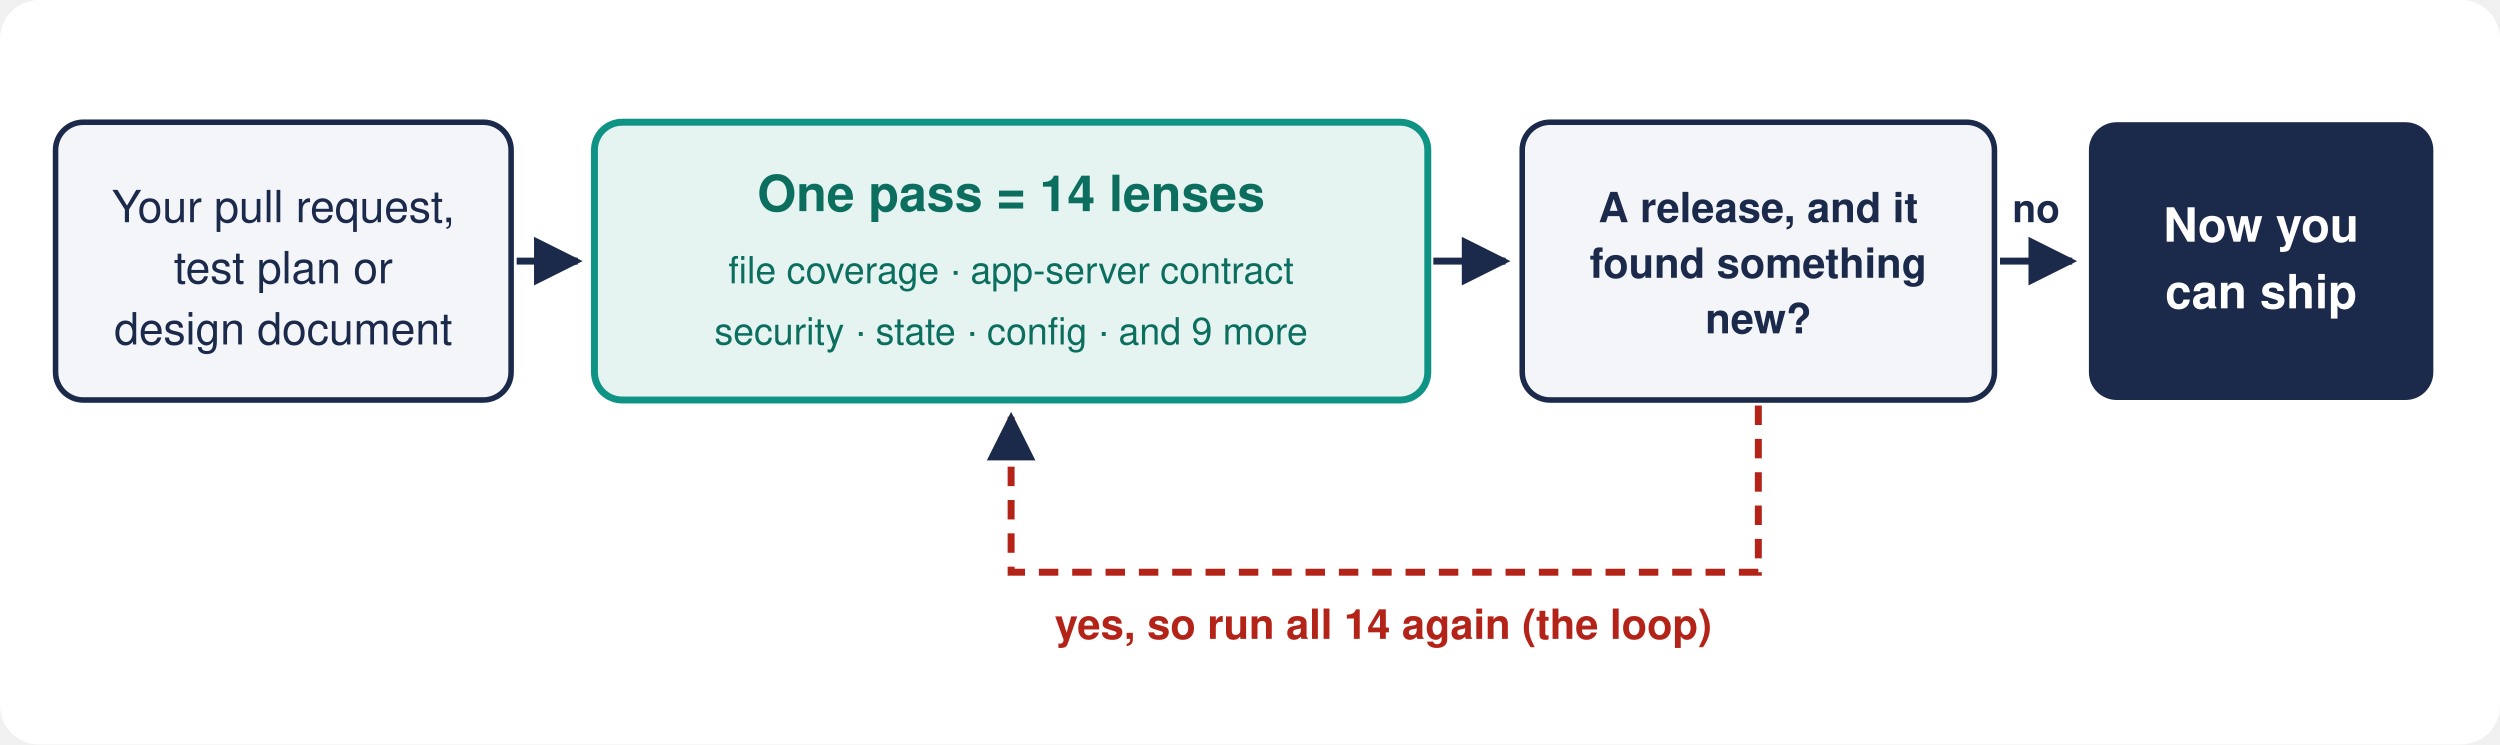
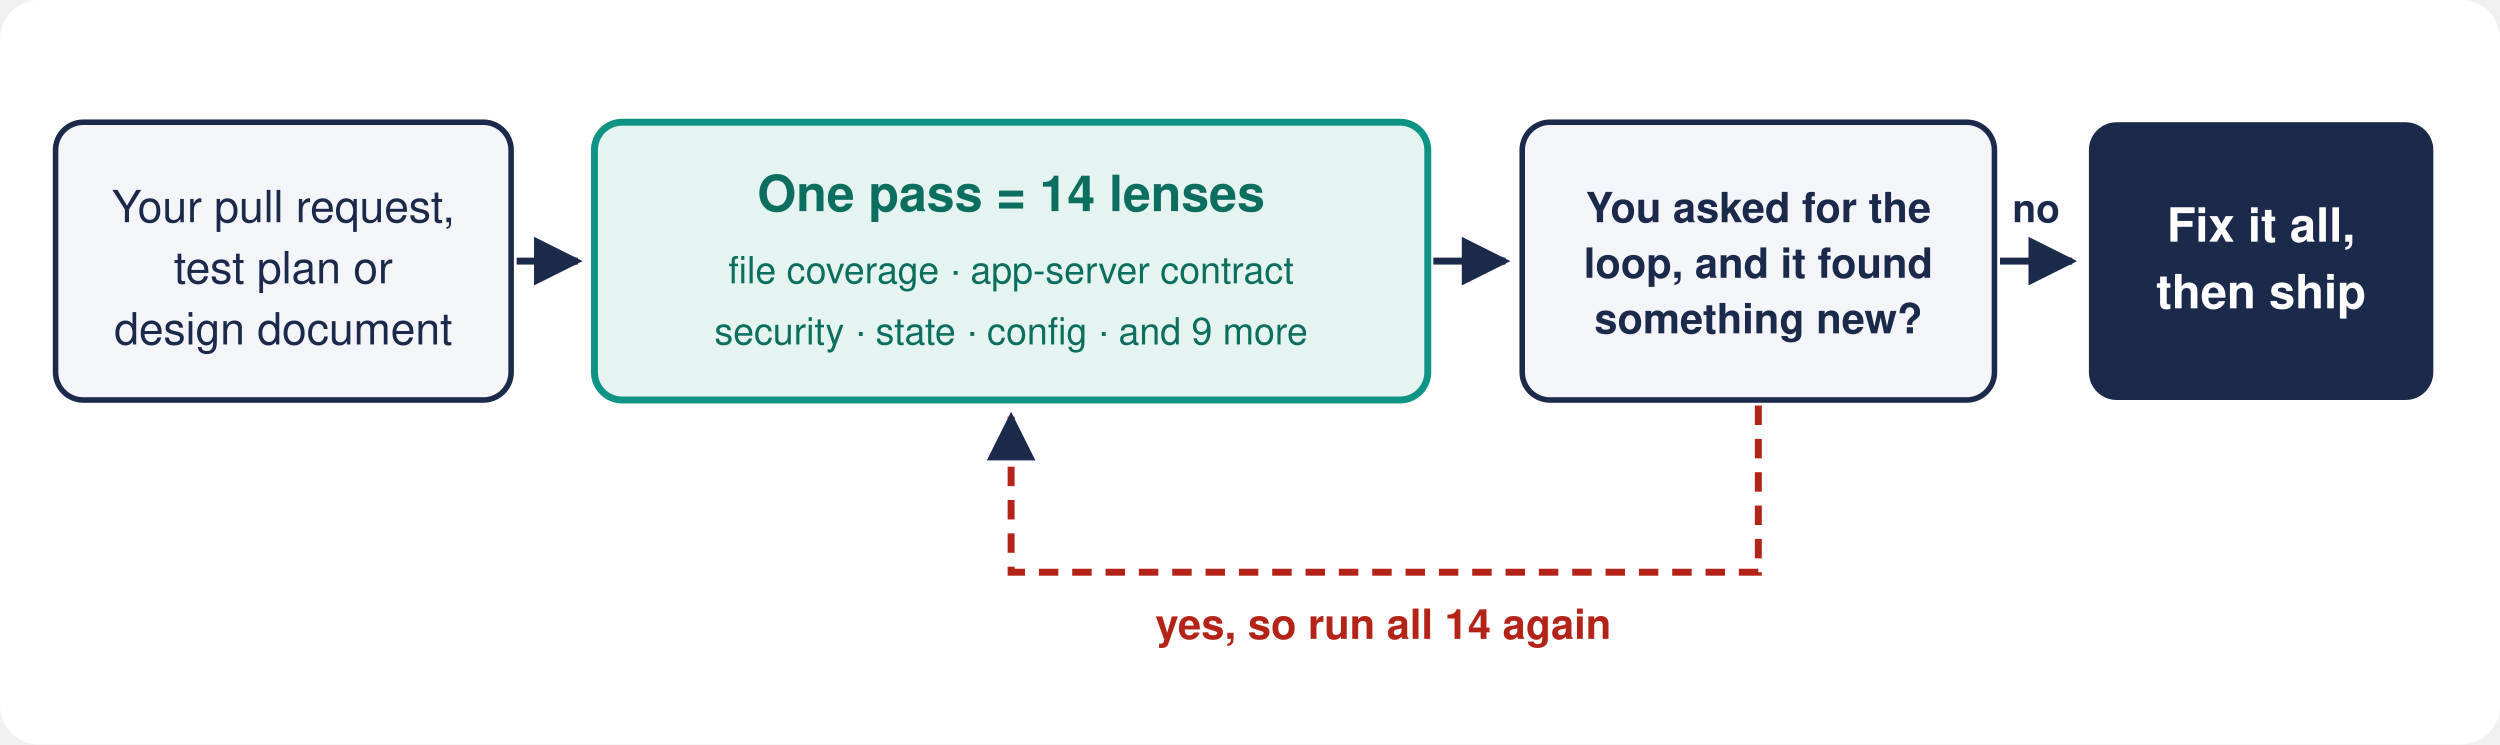
- <svg xmlns="http://www.w3.org/2000/svg" viewBox="0 0 900 268" width="900" height="268" role="img" aria-label="Your pull request, test plan or design document goes through one pass of fourteen lenses: file coverage, the contract between app and server, security, state, config and nine more. By default that one pass is the review, and you ship. For a release, if the pass found anything new, all fourteen run again, until a pass finds nothing new.">
+ <svg xmlns="http://www.w3.org/2000/svg" viewBox="0 0 900 268" width="900" height="268" role="img" aria-label="Your pull request, test plan or design document goes through one pass of fourteen lenses: file coverage, the contract between app and server, security, state, config and nine more. By default that one pass is the review: you fix what it found, then ship. If you asked for the loop and the pass found anything new, all fourteen run again, until a pass finds nothing new.">
  <rect x="0" y="0" width="900" height="268" rx="14" fill="#FFFFFF" />
  <defs>
    <marker id="ah" viewBox="0 0 10 10" refX="9" refY="5" markerWidth="7" markerHeight="7" orient="auto-start-reverse">
      <path d="M 0 0 L 10 5 L 0 10 z" fill="#1B2A4A" />
    </marker>
  </defs>
  <g font-family="-apple-system, BlinkMacSystemFont, 'Segoe UI', Helvetica, Arial, sans-serif">
    <rect x="20" y="44" width="164" height="100" rx="10" fill="#F3F5F9" stroke="#1B2A4A" stroke-width="2" />
    <text x="102" y="80" text-anchor="middle" font-size="16" fill="#1B2A4A">Your pull request,</text>
    <text x="102" y="102" text-anchor="middle" font-size="16" fill="#1B2A4A">test plan or</text>
    <text x="102" y="124" text-anchor="middle" font-size="16" fill="#1B2A4A">design document</text>
    <line x1="186" y1="94" x2="208" y2="94" stroke="#1B2A4A" stroke-width="2.5" marker-end="url(#ah)" />
    <rect x="214" y="44" width="300" height="100" rx="10" fill="#E6F4F1" stroke="#0E9384" stroke-width="2.5" />
    <text x="364" y="76" text-anchor="middle" font-size="18" font-weight="700" fill="#0B6E5F">One pass = 14 lenses</text>
    <text x="364" y="102" text-anchor="middle" font-size="13.5" fill="#0B6E5F">file coverage · app-server contract</text>
    <text x="364" y="124" text-anchor="middle" font-size="13.5" fill="#0B6E5F">security · state · config · and 9 more</text>
    <line x1="516" y1="94" x2="542" y2="94" stroke="#1B2A4A" stroke-width="2.5" marker-end="url(#ah)" />
    <rect x="548" y="44" width="170" height="100" rx="10" fill="#F3F5F9" stroke="#1B2A4A" stroke-width="2" />
-     <text x="633" y="80" text-anchor="middle" font-size="15" font-weight="700" fill="#1B2A4A">A release, and it</text>
-     <text x="633" y="100" text-anchor="middle" font-size="15" font-weight="700" fill="#1B2A4A">found something</text>
-     <text x="633" y="120" text-anchor="middle" font-size="15" font-weight="700" fill="#1B2A4A">new?</text>
+     <text x="633" y="80" text-anchor="middle" font-size="15" font-weight="700" fill="#1B2A4A">You asked for the</text>
+     <text x="633" y="100" text-anchor="middle" font-size="15" font-weight="700" fill="#1B2A4A">loop, and it found</text>
+     <text x="633" y="120" text-anchor="middle" font-size="15" font-weight="700" fill="#1B2A4A">something new?</text>
    <line x1="720" y1="94" x2="746" y2="94" stroke="#1B2A4A" stroke-width="2.5" marker-end="url(#ah)" />
    <text x="733" y="80" text-anchor="middle" font-size="14" font-weight="700" fill="#1B2A4A">no</text>
    <rect x="752" y="44" width="124" height="100" rx="10" fill="#1B2A4A" />
-     <text x="814" y="87" text-anchor="middle" font-size="17" font-weight="700" fill="#FFFFFF">Now you</text>
-     <text x="814" y="111" text-anchor="middle" font-size="17" font-weight="700" fill="#FFFFFF">can ship</text>
+     <text x="814" y="87" text-anchor="middle" font-size="17" font-weight="700" fill="#FFFFFF">Fix it all,</text>
+     <text x="814" y="111" text-anchor="middle" font-size="17" font-weight="700" fill="#FFFFFF">then ship</text>
    <path d="M 633 146 L 633 206 L 364 206 L 364 150" fill="none" stroke="#B42318" stroke-width="2.5" stroke-dasharray="7 5" marker-end="url(#ah)" />
-     <text x="498" y="230" text-anchor="middle" font-size="15" font-weight="700" fill="#B42318">yes, so run all 14 again (the loop)</text>
+     <text x="498" y="230" text-anchor="middle" font-size="15" font-weight="700" fill="#B42318">yes, so run all 14 again</text>
  </g>
</svg>
